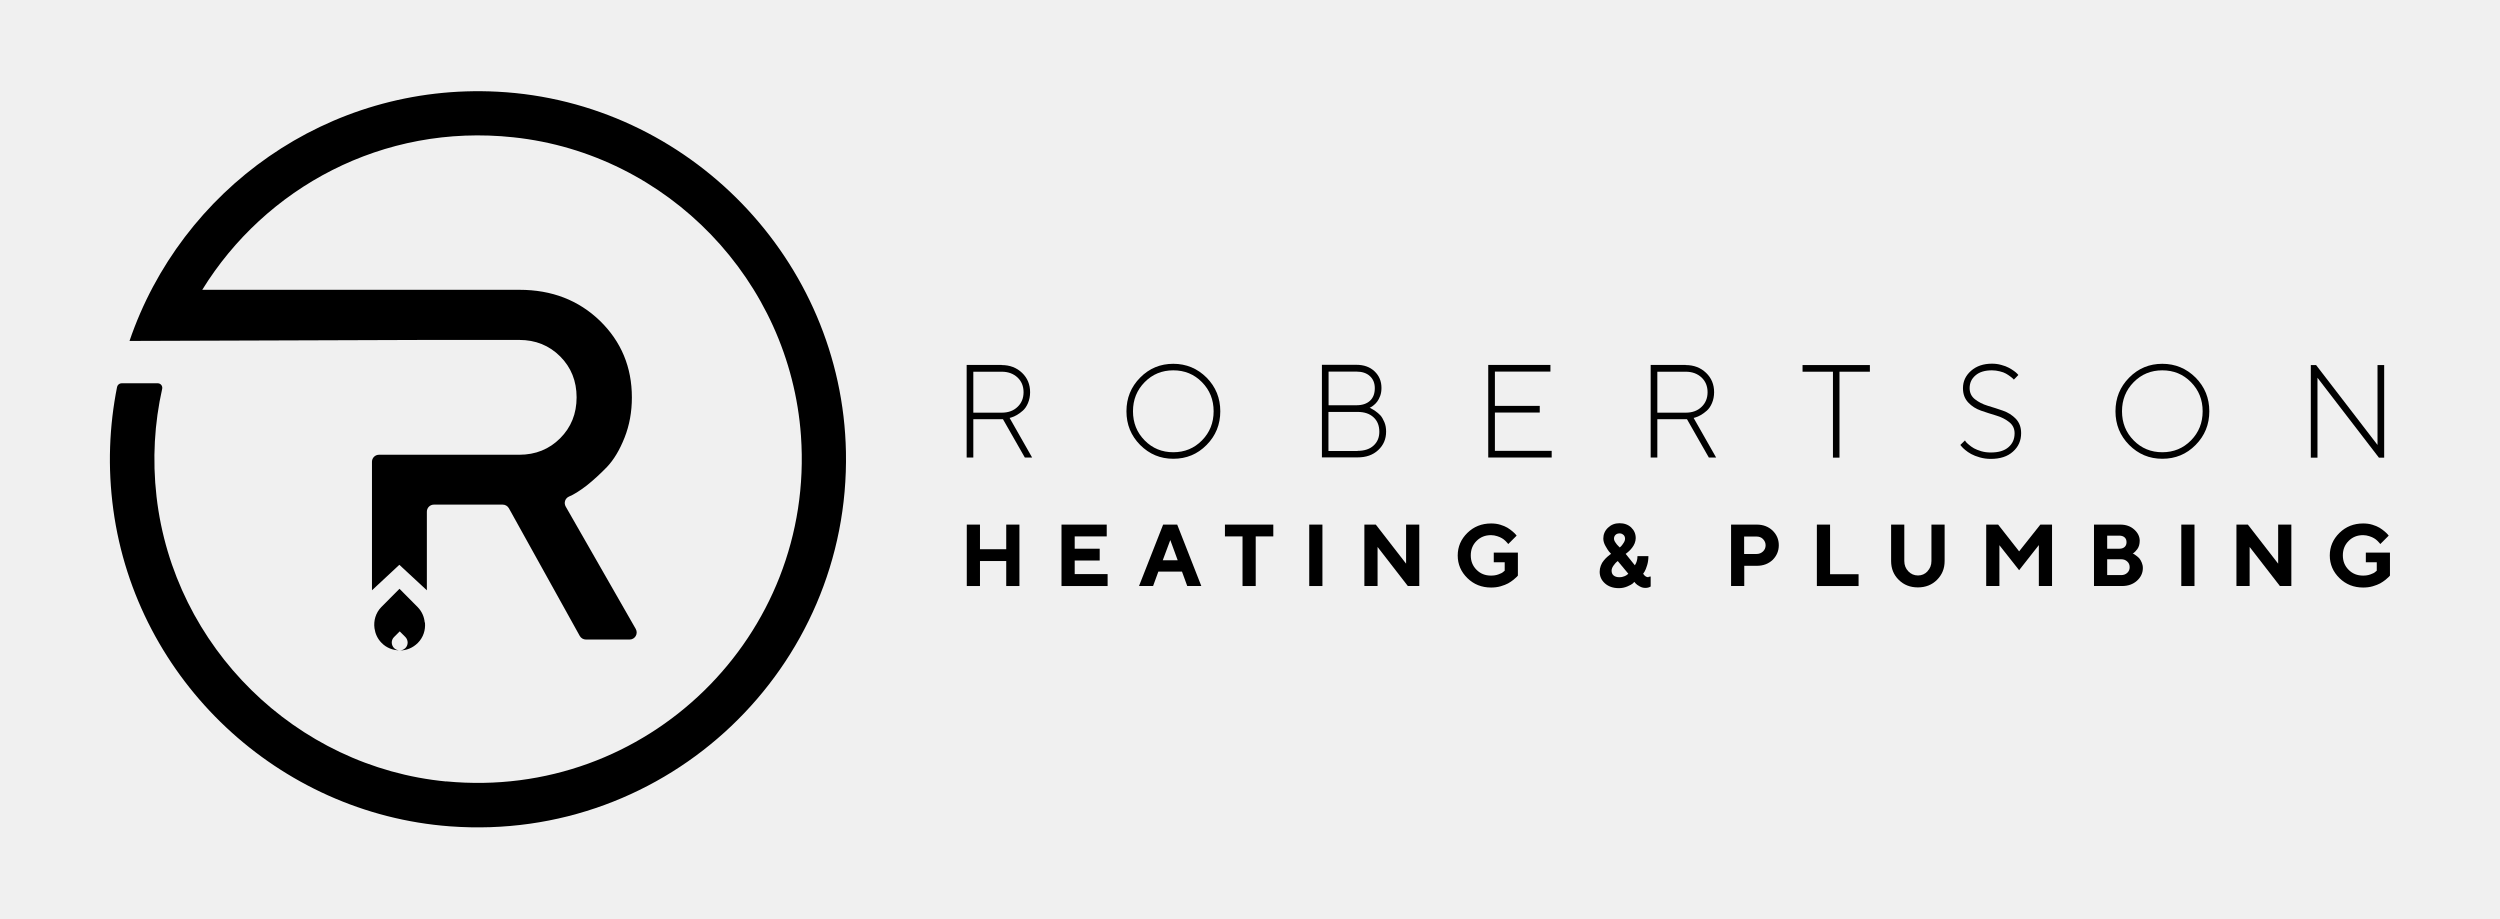
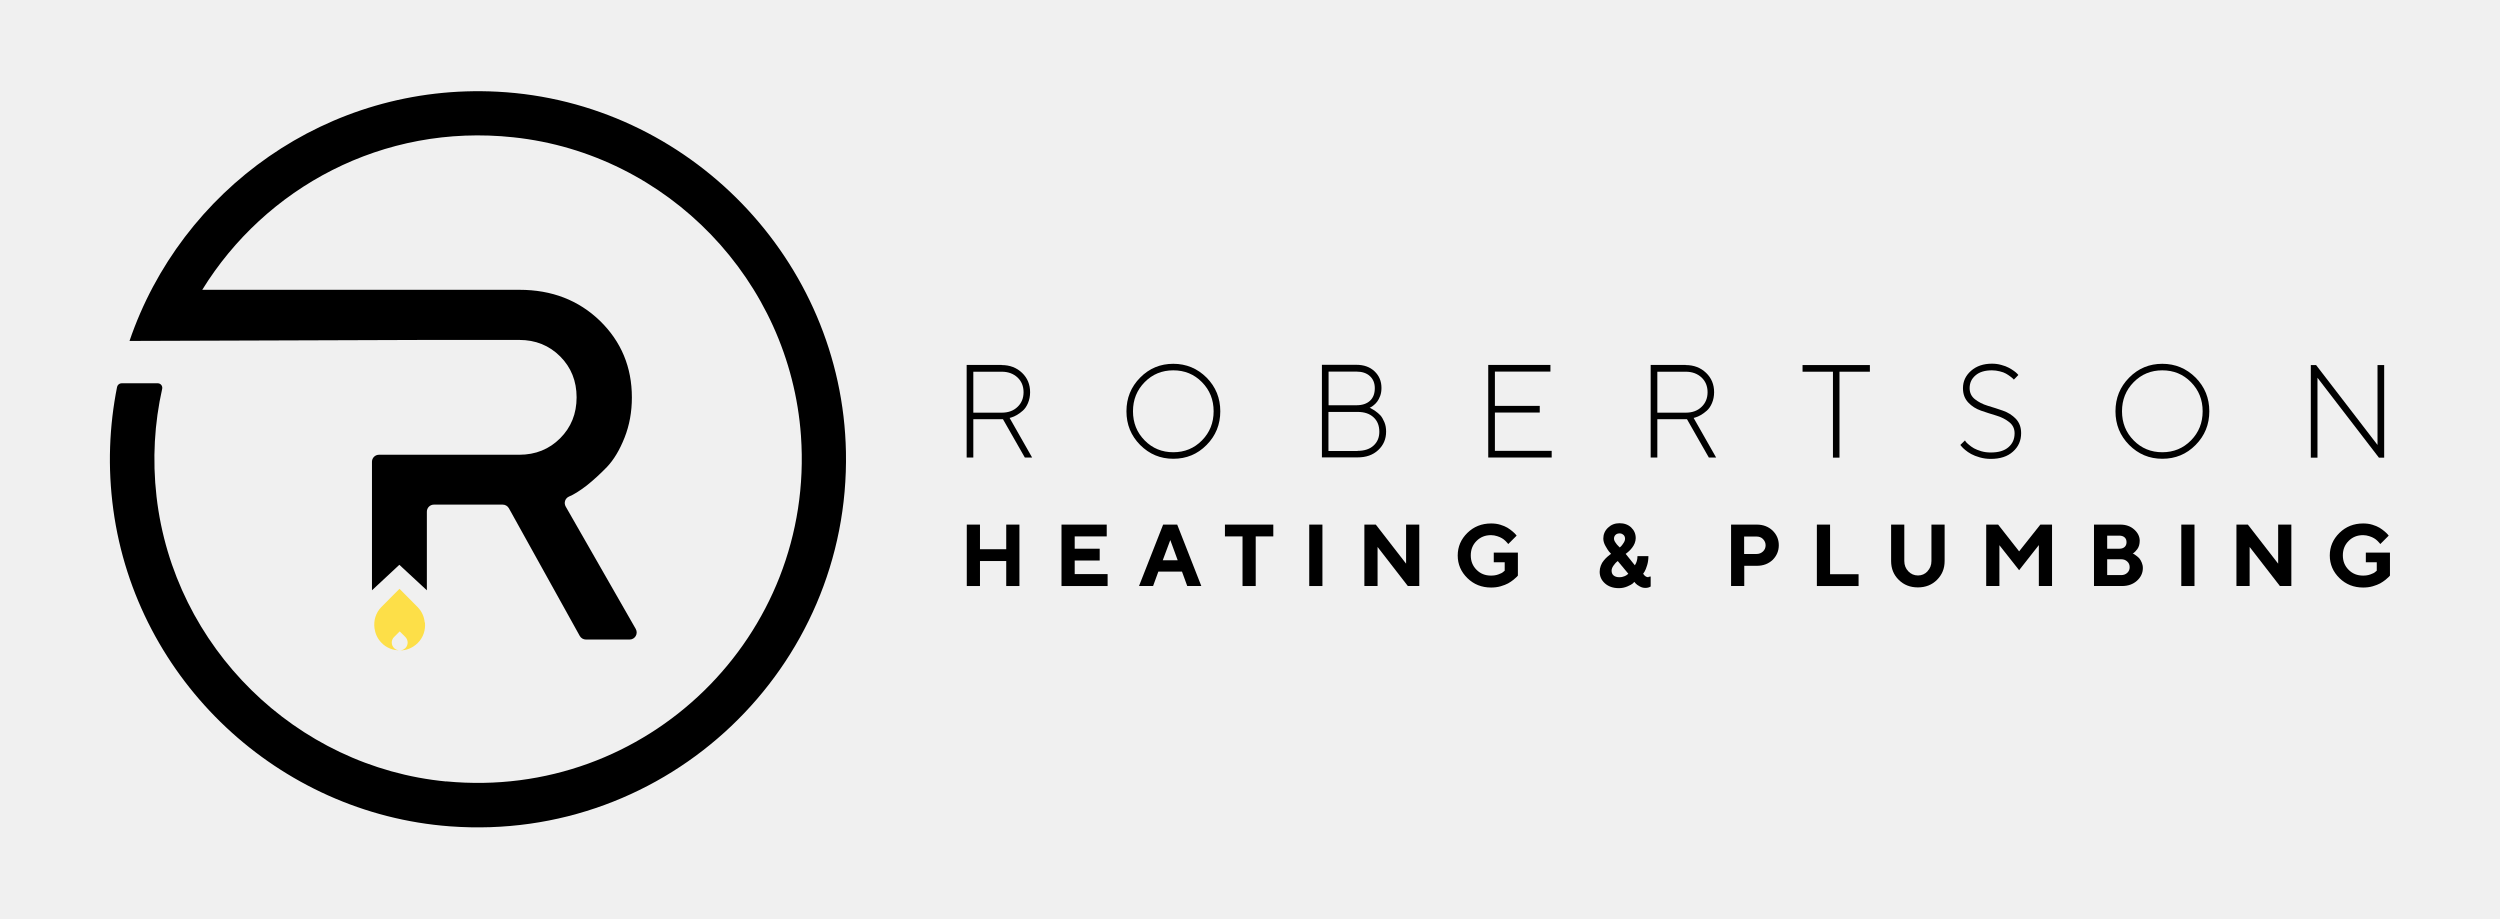
<svg xmlns="http://www.w3.org/2000/svg" id="a" viewBox="0 0 199.01 73.13">
+   <defs>
+     <style>.b{fill:#fff;}.c{fill:#fddf48;}</style>
+   </defs>
  <g>
    <path d="M79.74,29.06c.65,0,1.19,.21,1.62,.62,.43,.41,.64,.93,.64,1.54,0,.32-.06,.61-.17,.87-.11,.26-.25,.46-.41,.6-.16,.14-.32,.26-.48,.35-.16,.09-.29,.15-.4,.18l-.17,.05,1.79,3.15h-.58l-1.74-3.05h-2.36v3.05h-.53v-7.37h2.79Zm-2.26,.53v3.26h2.26c.52,0,.94-.15,1.26-.46,.32-.3,.48-.7,.48-1.17s-.16-.87-.48-1.17c-.32-.3-.74-.46-1.26-.46h-2.26Z" />
    <path d="M96.05,35.42c-.73,.74-1.61,1.1-2.65,1.1s-1.91-.37-2.64-1.1c-.73-.74-1.09-1.63-1.09-2.68s.36-1.94,1.09-2.68,1.61-1.1,2.64-1.1,1.92,.37,2.65,1.1c.73,.74,1.09,1.63,1.09,2.68s-.36,1.94-1.09,2.68Zm-.37-5c-.62-.63-1.38-.94-2.28-.94s-1.66,.31-2.28,.94-.93,1.4-.93,2.32,.31,1.69,.93,2.32c.62,.63,1.38,.94,2.28,.94s1.66-.31,2.28-.94c.62-.63,.93-1.4,.93-2.32s-.31-1.69-.93-2.32Z" />
    <path d="M109.16,32.53c.06,.02,.17,.09,.32,.19,.15,.1,.28,.22,.4,.34,.12,.13,.22,.31,.32,.54,.1,.23,.14,.49,.14,.76,0,.59-.21,1.08-.63,1.47-.42,.39-.96,.58-1.64,.58h-2.84v-7.37h2.74c.6,0,1.08,.17,1.45,.52,.37,.35,.55,.79,.55,1.32,0,.23-.03,.44-.1,.63-.07,.19-.15,.34-.24,.46s-.18,.21-.27,.28c-.09,.08-.17,.13-.23,.16l-.1,.05,.14,.06Zm-3.4-2.95v2.68h2.21c.47,0,.83-.12,1.09-.36,.26-.24,.38-.58,.38-1,0-.4-.13-.72-.39-.96-.26-.24-.62-.36-1.08-.36h-2.21Zm2.31,6.31c.54,0,.97-.14,1.27-.42,.31-.28,.46-.65,.46-1.1,0-.48-.15-.87-.46-1.15-.31-.29-.73-.43-1.28-.43h-2.31v3.11h2.31Z" />
    <path d="M123.52,35.9v.52h-5.05v-7.37h4.95v.53h-4.42v2.73h3.57v.53h-3.57v3.05h4.52Z" />
    <path d="M134.19,29.06c.65,0,1.19,.21,1.62,.62,.43,.41,.64,.93,.64,1.54,0,.32-.06,.61-.17,.87-.11,.26-.25,.46-.41,.6-.16,.14-.32,.26-.48,.35-.16,.09-.29,.15-.4,.18l-.17,.05,1.79,3.15h-.58l-1.74-3.05h-2.36v3.05h-.53v-7.37h2.79Zm-2.26,.53v3.26h2.26c.52,0,.94-.15,1.26-.46,.32-.3,.48-.7,.48-1.17s-.16-.87-.48-1.17c-.32-.3-.74-.46-1.26-.46h-2.26Z" />
    <path d="M148.85,29.06v.53h-2.42v6.84h-.52v-6.84h-2.42v-.53h5.36Z" />
    <path d="M159.94,33.6c-.28-.22-.62-.4-1.03-.52-.4-.12-.81-.25-1.21-.39-.4-.14-.74-.35-1.02-.65-.28-.3-.42-.67-.42-1.14,0-.54,.21-1,.64-1.38,.43-.38,.99-.57,1.67-.57,.25,0,.5,.03,.74,.1,.24,.06,.44,.14,.59,.22s.3,.17,.42,.26c.12,.09,.21,.16,.27,.23l.08,.09-.36,.37s-.04-.05-.07-.08c-.03-.03-.1-.09-.21-.17-.11-.08-.22-.16-.35-.23-.12-.07-.28-.13-.49-.18s-.41-.08-.62-.08c-.56,0-1,.13-1.31,.4-.32,.27-.47,.61-.47,1.02,0,.36,.14,.66,.42,.88,.28,.22,.62,.4,1.02,.52,.4,.12,.81,.25,1.21,.39s.74,.35,1.03,.65c.28,.3,.42,.67,.42,1.14,0,.6-.22,1.09-.65,1.47-.43,.39-1.02,.58-1.77,.58-.3,0-.59-.04-.87-.12-.28-.08-.51-.17-.69-.27-.18-.1-.34-.21-.47-.32s-.23-.2-.29-.28l-.1-.12,.37-.36s.04,.06,.07,.11,.11,.12,.24,.23c.12,.11,.26,.2,.41,.29,.15,.08,.34,.16,.58,.23s.49,.1,.76,.1c.61,0,1.08-.14,1.4-.42,.33-.28,.49-.65,.49-1.11,0-.36-.14-.66-.42-.88Z" />
    <path d="M174.78,35.42c-.73,.74-1.61,1.1-2.65,1.1s-1.91-.37-2.64-1.1c-.73-.74-1.09-1.63-1.09-2.68s.36-1.94,1.09-2.68,1.61-1.1,2.64-1.1,1.92,.37,2.65,1.1c.73,.74,1.09,1.63,1.09,2.68s-.36,1.94-1.09,2.68Zm-.37-5c-.62-.63-1.38-.94-2.28-.94s-1.66,.31-2.28,.94-.93,1.4-.93,2.32,.31,1.69,.93,2.32c.62,.63,1.38,.94,2.28,.94s1.66-.31,2.28-.94c.62-.63,.93-1.4,.93-2.32s-.31-1.69-.93-2.32Z" />
    <path d="M189.79,29.06v7.37h-.42l-4.89-6.36v6.36h-.53v-7.37h.42l4.89,6.36v-6.36h.52Z" />
  </g>
  <g>
    <path d="M81.15,46.65h-1.05v-1.99h-2.09v1.99h-1.05v-4.89h1.05v1.96h2.09v-1.96h1.05v4.89Z" />
    <path d="M88.17,45.71v.94h-3.67v-4.89h3.6v.94h-2.55v.98h1.99v.94h-1.99v1.08h2.62Z" />
    <path d="M92.21,45.5l-.42,1.15h-1.12l1.92-4.89h1.12l1.92,4.89h-1.12l-.42-1.15h-1.89Zm.95-2.51l-.6,1.61h1.19l-.59-1.61Z" />
    <path d="M101.36,41.76v.94h-1.4v3.95h-1.05v-3.95h-1.4v-.94h3.84Z" />
    <path d="M104.22,41.76h1.05v4.89h-1.05v-4.89Z" />
    <path d="M112.98,41.76v4.89h-.91l-2.41-3.11v3.11h-1.05v-4.89h.91l2.41,3.11v-3.11h1.05Z" />
    <path d="M120.83,44v1.82s-.05,.06-.09,.1c-.04,.04-.13,.12-.26,.23s-.28,.2-.43,.29c-.15,.08-.35,.16-.59,.23-.24,.07-.5,.1-.76,.1-.75,0-1.38-.25-1.89-.75-.51-.5-.77-1.1-.77-1.8s.26-1.3,.77-1.8c.51-.5,1.14-.75,1.89-.75,.26,0,.5,.03,.73,.1,.23,.07,.42,.15,.57,.24s.28,.19,.4,.29,.2,.18,.25,.24l.08,.1-.67,.67s-.03-.04-.06-.08c-.02-.03-.08-.09-.16-.17s-.17-.15-.27-.21-.23-.12-.39-.17c-.16-.05-.32-.08-.49-.08-.46,0-.84,.15-1.15,.46-.31,.31-.46,.69-.46,1.15s.15,.84,.46,1.15,.69,.46,1.15,.46c.22,0,.42-.03,.6-.1,.18-.06,.31-.13,.38-.2l.11-.09v-.67h-.87v-.77h1.92Z" />
    <path d="M131.23,45.92l.17-.03v.8c-.12,.07-.25,.11-.42,.11s-.31-.04-.45-.12c-.15-.08-.26-.16-.33-.24l-.1-.12s-.08,.08-.14,.14c-.06,.05-.2,.13-.41,.22-.21,.09-.44,.14-.68,.14-.46,0-.83-.13-1.11-.38-.28-.25-.42-.56-.42-.92,0-.17,.03-.33,.09-.49,.06-.16,.14-.3,.23-.4,.09-.11,.18-.21,.27-.29,.09-.08,.17-.15,.23-.19l.09-.06s-.1-.11-.17-.19c-.07-.08-.16-.23-.28-.44-.12-.21-.17-.41-.17-.59,0-.33,.12-.62,.37-.86,.25-.24,.55-.36,.92-.36s.69,.11,.93,.34c.24,.23,.36,.51,.36,.85,0,.13-.03,.26-.08,.4-.06,.14-.12,.25-.2,.35-.08,.1-.15,.19-.23,.26s-.15,.14-.21,.18l-.08,.06,.73,.91c.14-.21,.21-.45,.21-.73h.87c0,.25-.03,.49-.1,.72s-.14,.41-.21,.52l-.11,.16c.12,.19,.26,.28,.42,.28Zm-1.94-.04c.12-.05,.2-.09,.25-.14l.08-.07-.84-1.01s-.08,.06-.13,.11-.13,.14-.22,.27c-.09,.13-.14,.26-.14,.39,0,.16,.05,.29,.16,.38,.11,.09,.26,.14,.47,.14,.13,0,.25-.02,.36-.07Zm-.06-3.3c-.08-.08-.18-.12-.3-.12-.14,0-.25,.04-.33,.12-.08,.08-.12,.18-.12,.3,0,.09,.04,.2,.12,.31,.08,.12,.15,.21,.23,.28l.11,.11s.07-.06,.12-.11c.05-.05,.11-.14,.19-.26,.08-.12,.11-.23,.11-.33,0-.12-.04-.22-.12-.3Z" />
    <path d="M139.85,41.76c.5,0,.92,.16,1.25,.47,.33,.32,.5,.71,.5,1.17s-.17,.85-.49,1.17c-.33,.31-.75,.47-1.25,.47h-1.01v1.61h-1.05v-4.89h2.06Zm-1.01,.94v1.4h.98c.21,0,.38-.07,.52-.2s.21-.3,.21-.49-.07-.36-.21-.5-.31-.2-.52-.2h-.98Z" />
    <path d="M144.63,46.65v-4.89h1.05v3.95h2.27v.94h-3.32Z" />
    <path d="M153.43,45.48c.21-.22,.32-.49,.32-.82v-2.9h1.05v2.9c0,.6-.2,1.09-.61,1.5-.4,.4-.91,.6-1.52,.6s-1.12-.2-1.52-.6c-.41-.4-.61-.9-.61-1.5v-2.9h1.05v2.9c0,.33,.11,.6,.32,.82,.21,.22,.47,.33,.77,.33s.55-.11,.76-.33Z" />
    <path d="M162.42,41.76h.93v4.89h-1.05v-3.26l-1.57,2-1.57-1.99v3.25h-1.05v-4.89h.95l1.67,2.13,1.69-2.13Z" />
    <path d="M166.69,46.65v-4.89h2.1c.44,0,.81,.13,1.1,.39,.29,.26,.44,.56,.44,.9,0,.13-.02,.25-.05,.37-.04,.12-.08,.21-.14,.29-.06,.08-.11,.14-.17,.2-.06,.06-.1,.09-.14,.12l-.06,.03s.05,.02,.09,.04,.1,.06,.19,.13c.09,.07,.18,.14,.25,.22s.13,.19,.19,.33c.06,.14,.09,.28,.09,.44,0,.39-.16,.73-.47,1.01-.31,.28-.71,.42-1.19,.42h-2.22Zm1.05-4.02v1.05h.98c.17,0,.31-.05,.41-.14s.15-.22,.15-.38-.05-.29-.15-.38-.24-.14-.41-.14h-.98Zm1.12,3.15c.19,0,.35-.06,.48-.18,.13-.12,.19-.27,.19-.45s-.06-.33-.19-.45c-.13-.12-.28-.18-.48-.18h-1.12v1.26h1.12Z" />
    <path d="M173.64,41.76h1.05v4.89h-1.05v-4.89Z" />
    <path d="M182.4,41.76v4.89h-.91l-2.41-3.11v3.11h-1.05v-4.89h.91l2.41,3.11v-3.11h1.05Z" />
    <path d="M190.25,44v1.82s-.05,.06-.09,.1c-.04,.04-.13,.12-.26,.23s-.28,.2-.43,.29c-.15,.08-.35,.16-.59,.23-.24,.07-.5,.1-.76,.1-.75,0-1.38-.25-1.89-.75-.51-.5-.77-1.1-.77-1.8s.26-1.3,.77-1.8c.51-.5,1.14-.75,1.89-.75,.26,0,.5,.03,.73,.1,.23,.07,.42,.15,.57,.24s.28,.19,.4,.29,.2,.18,.25,.24l.08,.1-.67,.67s-.03-.04-.06-.08c-.02-.03-.08-.09-.16-.17s-.17-.15-.27-.21-.23-.12-.39-.17c-.16-.05-.32-.08-.49-.08-.46,0-.84,.15-1.15,.46-.31,.31-.46,.69-.46,1.15s.15,.84,.46,1.15,.69,.46,1.15,.46c.22,0,.42-.03,.6-.1,.18-.06,.31-.13,.38-.2l.11-.09v-.67h-.87v-.77h1.92Z" />
  </g>
  <g>
-     <path d="M33.81,49.56c-.04-.45-.22-.88-.56-1.23h0l-1.45-1.46-1.45,1.46h0c-.45,.46-.62,1.09-.54,1.68h0c.06,.43,.24,.84,.57,1.17,.39,.4,.91,.59,1.43,.59-.16,0-.32-.06-.44-.18-.24-.24-.25-.64,0-.88h0l.45-.45,.45,.45h0c.24,.25,.24,.64,0,.88-.12,.12-.28,.18-.44,.19,.52,0,1.03-.2,1.43-.6,.44-.44,.62-1.03,.57-1.61v-.02Z" />
-     <path d="M31.98,52.65h0Z" />
+     <path class="c" d="M33.81,49.56c-.04-.45-.22-.88-.56-1.23h0l-1.45-1.46-1.45,1.46h0c-.45,.46-.62,1.09-.54,1.68h0c.06,.43,.24,.84,.57,1.17,.39,.4,.91,.59,1.43,.59-.16,0-.32-.06-.44-.18-.24-.24-.25-.64,0-.88h0l.45-.45,.45,.45h0c.24,.25,.24,.64,0,.88-.12,.12-.28,.18-.44,.19,.52,0,1.03-.2,1.43-.6,.44-.44,.62-1.03,.57-1.61v-.02Z" />
+     <path class="b" d="M31.98,52.65h0Z" />
    <path d="M35.52,62.21c-11.99-1.15-21.69-10.71-23.06-22.68h0c-.34-2.98-.16-5.86,.45-8.58,.05-.22-.12-.44-.35-.44h-2.88c-.17,0-.32,.12-.36,.29-.62,3.11-.76,6.39-.3,9.77h0c1.85,13.59,13.13,24.19,26.8,25.21h0c17.36,1.29,31.86-12.65,31.52-29.81-.3-15.25-12.51-27.88-27.74-28.67-13.53-.7-25.2,7.83-29.29,19.84l23.67-.08h7.36c1.29,0,2.38,.44,3.25,1.31,.87,.87,1.31,1.96,1.31,3.26s-.44,2.39-1.31,3.26-1.96,1.31-3.25,1.31h-11.17c-.31,0-.56,.25-.56,.56v10.23s2.18-2.03,2.18-2.03l2.19,2.03v-6.26c0-.31,.25-.56,.56-.56h5.48c.2,0,.39,.11,.49,.29l5.64,10.16c.1,.18,.29,.29,.49,.29h3.48c.43,0,.7-.46,.49-.84l-5.58-9.75c-.16-.29-.05-.65,.26-.79,.39-.16,.85-.45,1.4-.87,.54-.43,1.09-.93,1.63-1.49,.54-.57,1.01-1.35,1.4-2.34,.39-.99,.58-2.05,.58-3.19,0-2.42-.85-4.45-2.54-6.1-1.7-1.64-3.83-2.47-6.41-2.47H16.1c5-8.11,14.35-13.26,24.77-12.14,12.3,1.31,22.01,11.42,22.89,23.76,1.12,15.9-12.27,29.05-28.25,27.51" />
  </g>
</svg>
